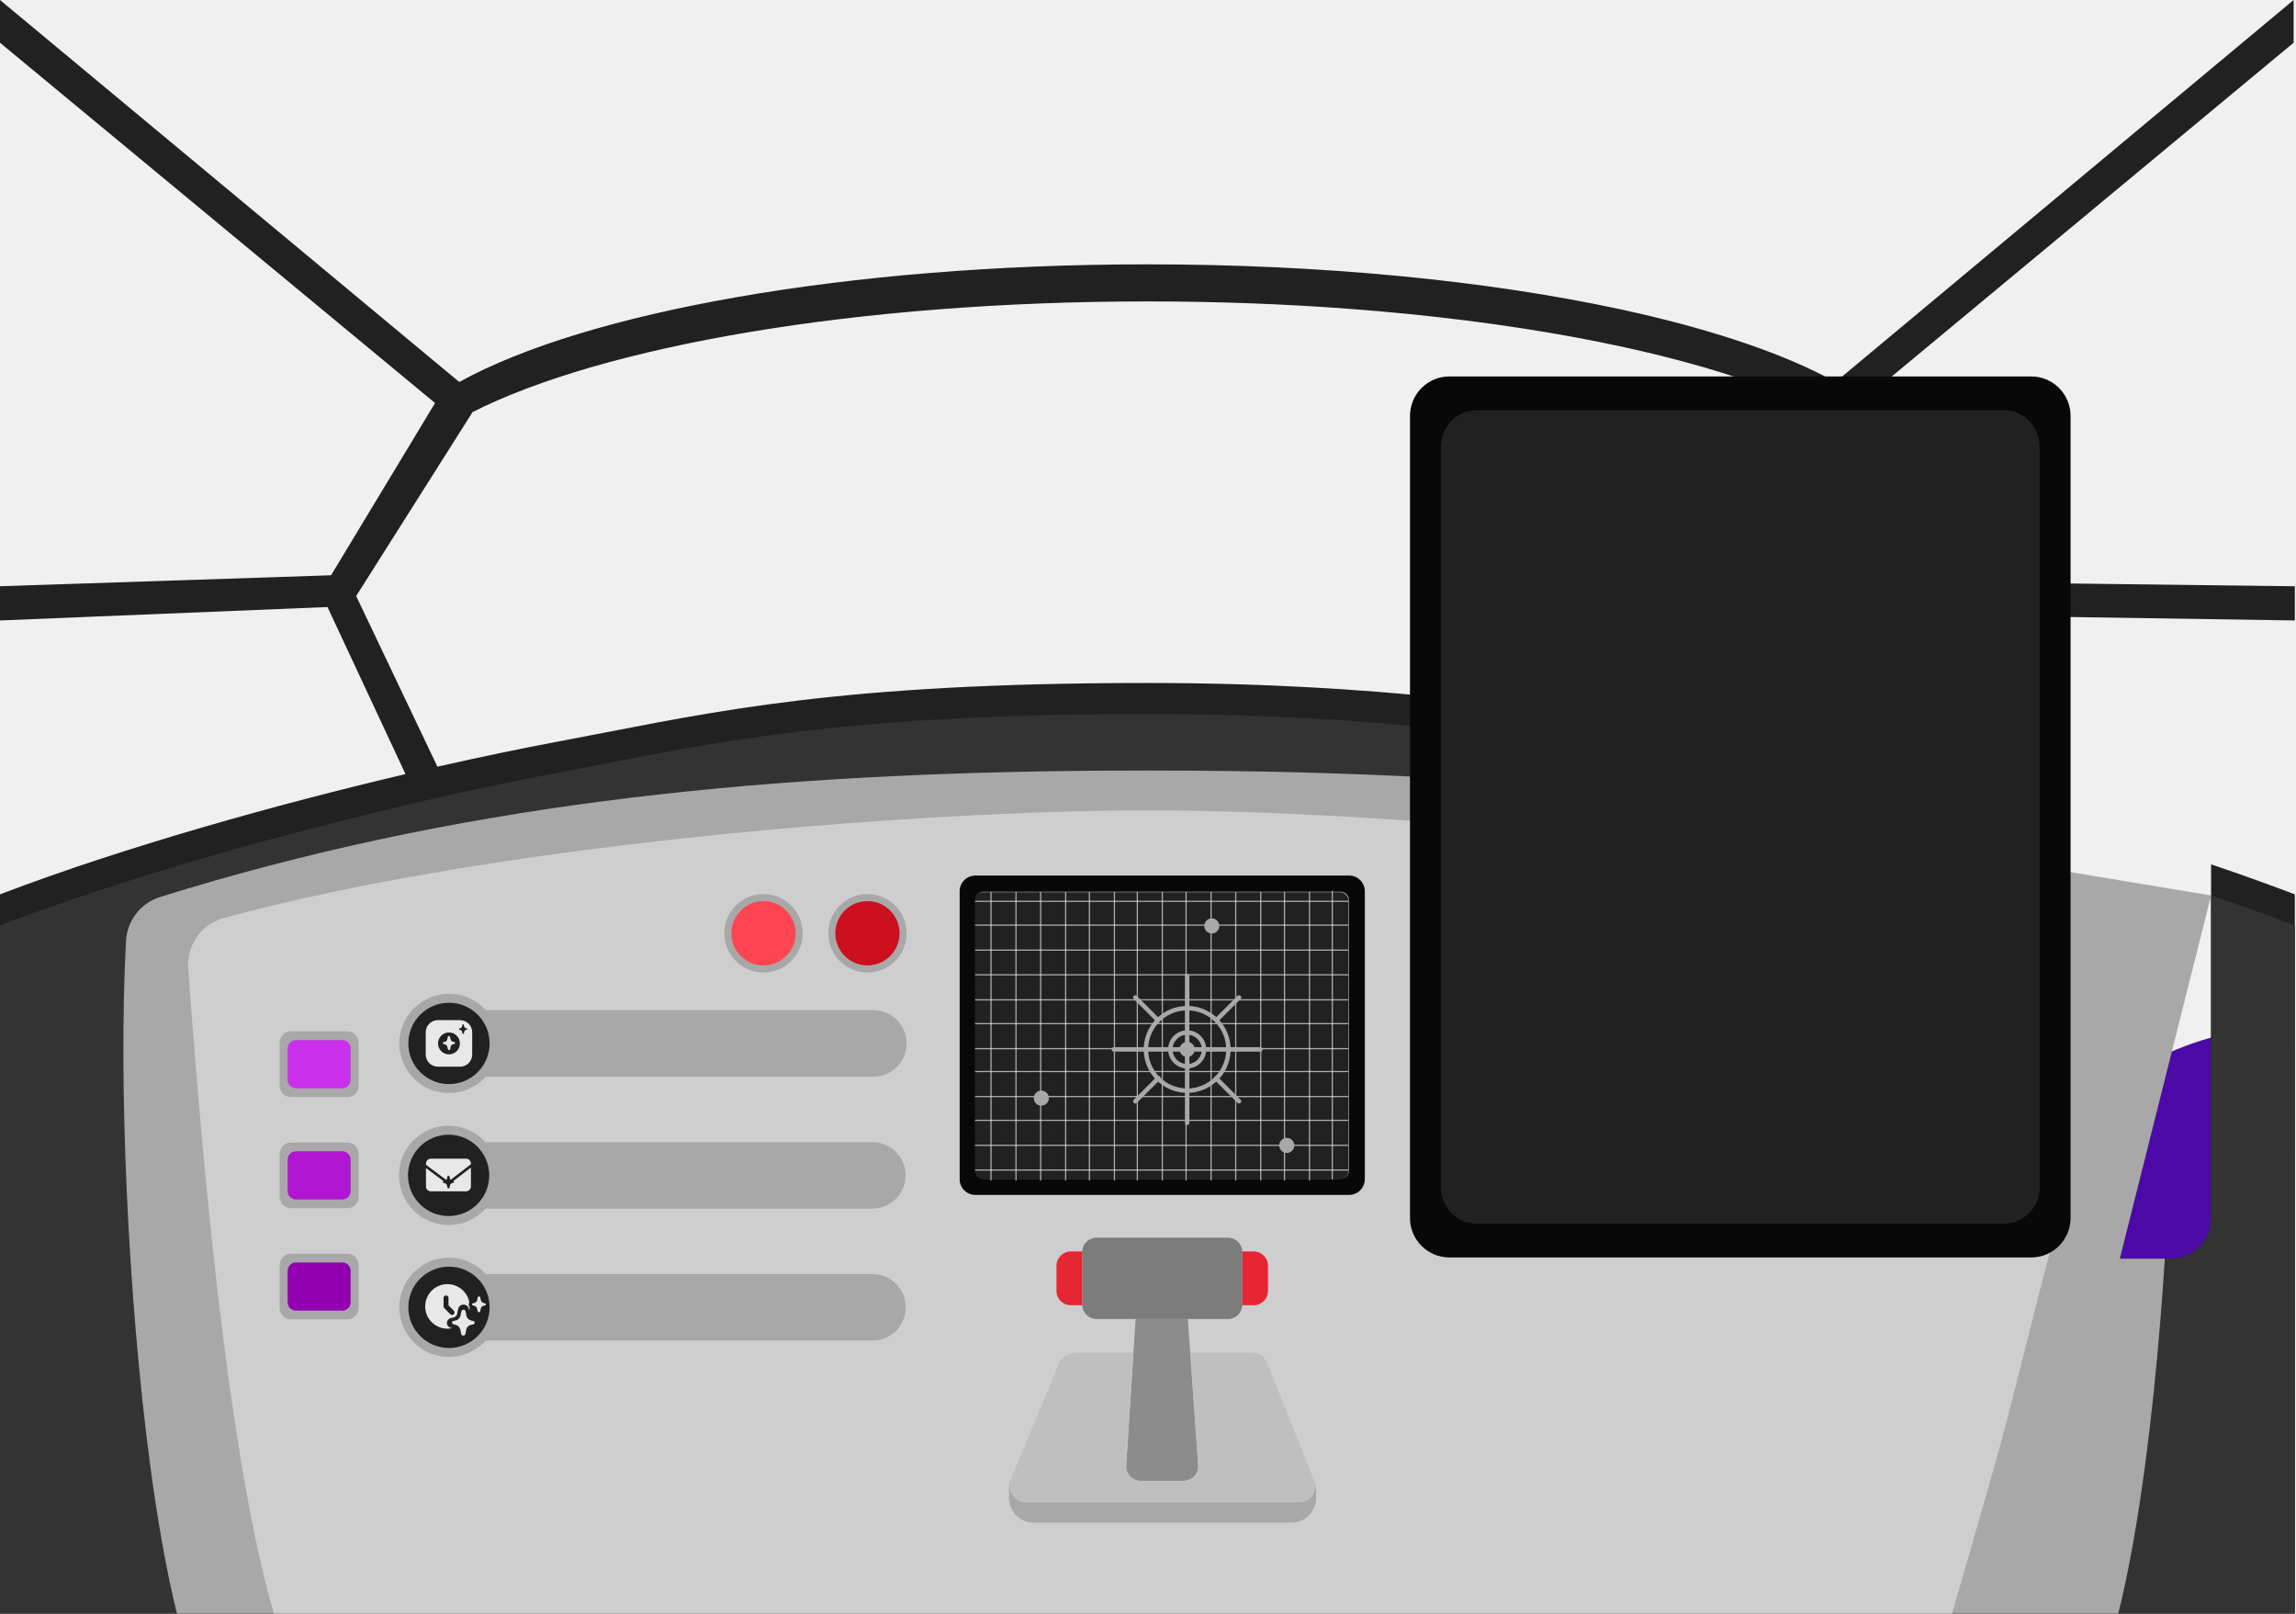
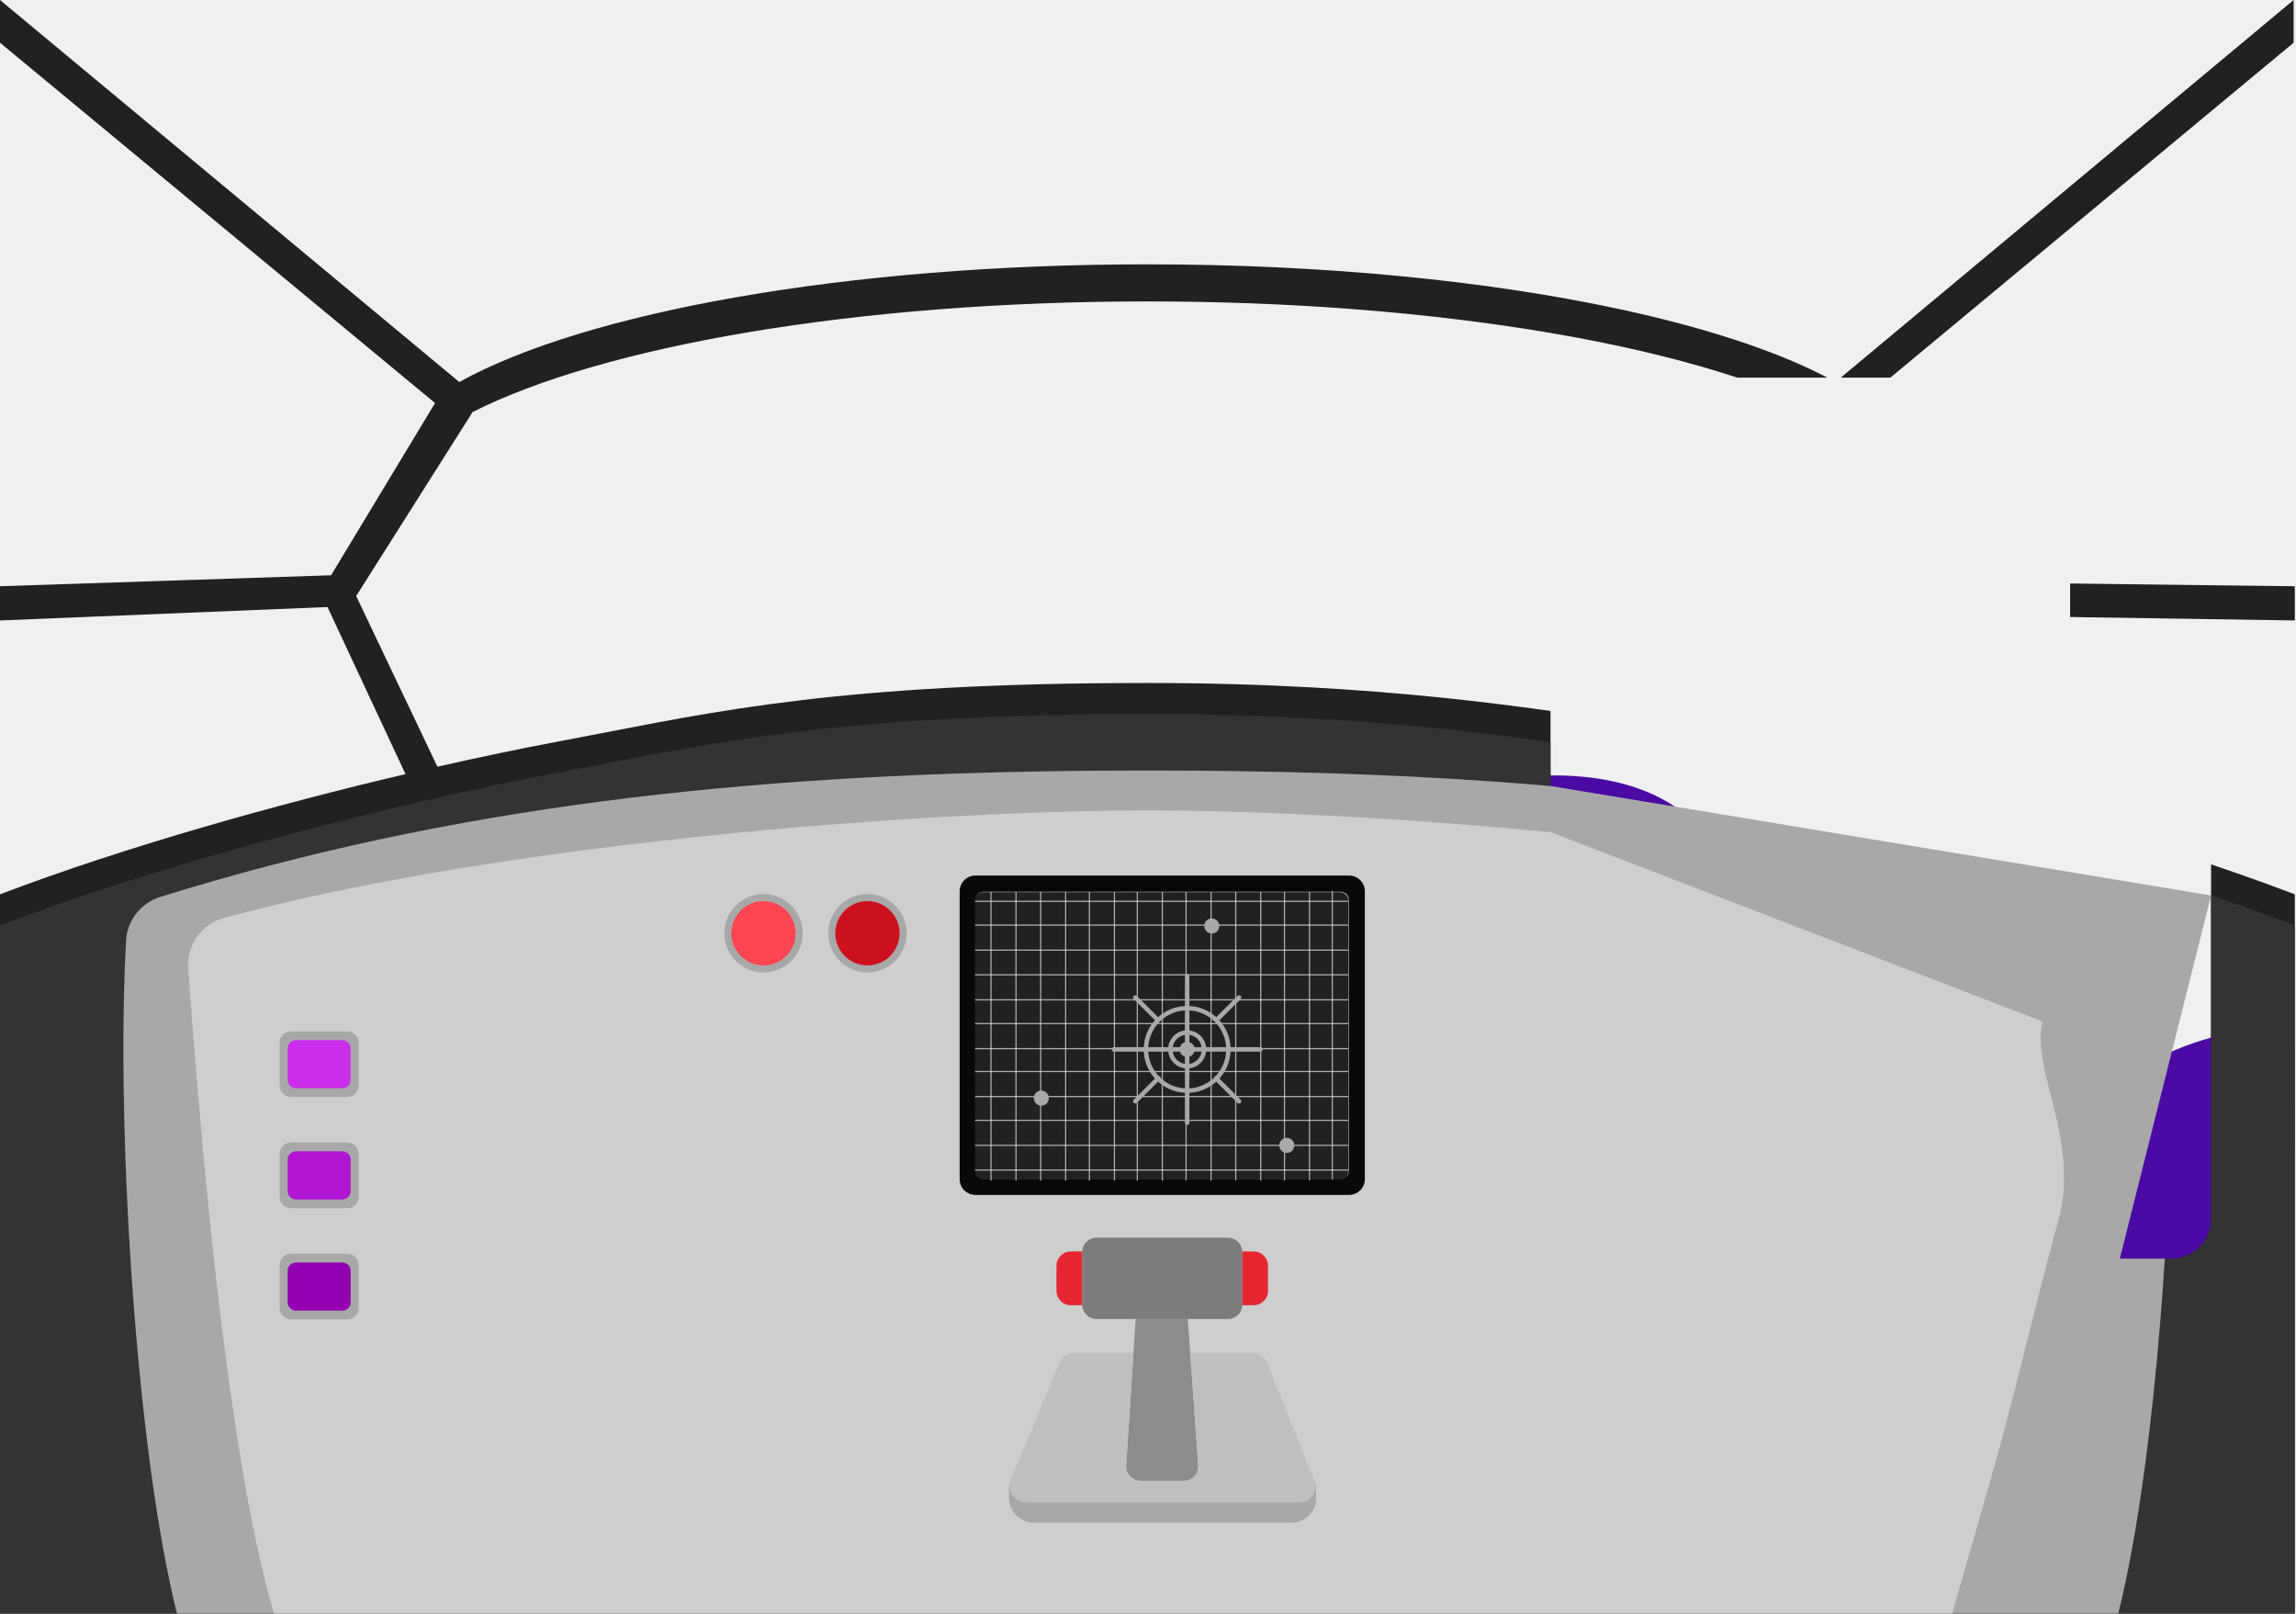
<svg xmlns="http://www.w3.org/2000/svg" width="1920" height="1349" viewBox="0 0 1920 1349" fill="none">
  <g clip-path="url(#clip0_557_145)">
    <path d="M1419.45 853.579C1389.84 894.269 1344.22 920.019 1296.59 937.209C1291.24 939.139 1285.86 940.969 1280.49 942.689C1234.73 957.349 1187.2 966.099 1141.33 980.199C1133.77 982.519 1126.26 984.989 1118.81 987.649C1109.32 991.039 1099.88 994.809 1090.61 998.999C1069.13 1008.72 1048.56 1020.67 1030.49 1035.3C1025.28 1039.5 1020.28 1043.93 1015.52 1048.6C1011.8 1044.04 1008.17 1039.42 1004.6 1034.75C995.773 1023.19 987.408 1011.26 979.522 998.999C976.653 994.539 973.845 990.039 971.116 985.499H1121.09C1124.95 985.499 1128.08 982.369 1128.08 978.499V891.289C1132.52 889.899 1136.93 888.489 1141.33 887.049C1191.91 870.449 1239.74 849.479 1278.39 813.459C1290.37 802.279 1301.81 784.559 1293.01 770.729C1285.66 759.189 1269.22 758.809 1255.61 760.099C1217.09 763.749 1178.86 770.359 1141.33 779.769C1136.9 780.879 1132.48 782.029 1128.08 783.209V752.499C1128.08 748.629 1124.95 745.499 1121.09 745.499H969.797C981.281 741.119 992.715 736.589 1004.14 731.999C1045.78 715.259 1087.15 697.659 1129.07 682.919C1166.41 669.789 1204.21 658.939 1243.04 652.989C1255.65 651.059 1268.37 649.649 1281.21 648.839C1286.29 648.519 1291.42 648.319 1296.59 648.279C1333.27 647.919 1371.39 654.719 1400.54 674.349C1409.87 680.629 1418.27 688.219 1425.42 697.299C1438.3 713.679 1445.33 733.249 1447.38 753.699C1450.84 788.189 1440.12 825.179 1419.45 853.579Z" fill="#4B0AA5" />
    <path d="M1278.39 813.46C1239.74 849.48 1191.91 870.45 1141.33 887.05C1136.93 888.49 1132.52 889.9 1128.09 891.29V783.21C1132.48 782.03 1136.9 780.88 1141.33 779.77C1178.86 770.36 1217.09 763.75 1255.61 760.1C1269.22 758.81 1285.66 759.19 1293.01 770.73C1301.82 784.56 1290.37 802.28 1278.39 813.46Z" fill="#3A008B" />
    <path d="M1918.66 957.989C1827.63 1131.02 1646.14 1249 1437.13 1249C1429.5 1249 1421.9 1248.84 1414.34 1248.53C1496.13 1211.37 1569.15 1154.77 1624.9 1084.27C1679.78 1014.88 1721.59 929.619 1799.29 887.329C1835.85 867.429 1876.66 859.229 1918.44 855.869L1918.66 957.989Z" fill="#4B0AA5" />
    <path d="M1665.19 210.77L1614.91 252.7L1539.33 315.71H1580.79L1668.6 242.79L1691.46 223.82L1918 35.72V0L1665.19 210.77ZM1917.67 490.12L1869.28 489.53L1799.19 488.66H1799.18L1731.1 487.82V515.86L1917.73 518.71L1919 518.73V490.14L1917.67 490.12ZM1918.22 747.39C1910.76 744.57 1903.21 741.75 1895.54 738.96C1880.36 733.42 1864.8 727.97 1848.98 722.63V1019.29C1848.98 1037.52 1834.21 1052.29 1815.99 1052.29H1329.57C1325.73 1052.29 1322.05 1051.64 1318.62 1050.43C1305.79 1045.92 1296.58 1033.68 1296.58 1019.29V594.41C1237.65 586.06 1171.64 578.77 1095.61 574.63C1053.48 572.33 1008.27 571 959.5 571C942.259 571 925.718 571.11 909.806 571.31C675.678 574.34 579.668 598.8 465.408 620.21C436.283 625.67 402.47 632.68 365.789 640.99L297.845 498.31L394.794 345.13L394.664 344.76C503.568 289.5 715.677 252 959.5 252C1017.33 252 1073.38 254.11 1126.69 258.07C1195.73 263.19 1260.17 271.41 1317.95 282.15C1368.44 291.54 1413.83 302.85 1452.75 315.71H1528.13C1526.73 314.98 1525.32 314.25 1523.88 313.52C1481.79 292.25 1424.39 273.61 1355.76 258.75C1300.46 246.77 1237.86 237.24 1170.11 230.76C1104.12 224.43 1033.26 221 959.5 221C707.501 221 489.385 261.06 384.06 319.37L0 0V35.72L360.402 334.13L363.811 336.96L276.856 480.95L0 490.14V518.73L273.857 507.5L339.083 647.17C231.639 672.46 104.755 707.8 0 747.69V1349H1919V747.69C1918.74 747.59 1918.48 747.49 1918.22 747.39ZM1128.08 752.5V978.5C1128.08 982.37 1124.94 985.5 1121.09 985.5H822.741C818.873 985.5 815.745 982.37 815.745 978.5V752.5C815.745 748.63 818.873 745.5 822.741 745.5H1121.09C1124.94 745.5 1128.08 748.63 1128.08 752.5Z" fill="#212121" />
    <path d="M1918.27 773.41C1896.02 764.95 1872.79 756.67 1848.98 748.63V1019.29C1848.98 1037.52 1834.21 1052.29 1815.99 1052.29H1329.57C1325.73 1052.29 1322.05 1051.64 1318.62 1050.43C1305.79 1045.92 1296.58 1033.68 1296.58 1019.29V620.41C1221.08 609.72 1133.97 600.75 1029.05 597.93C1006.7 597.32 983.538 597 959.5 597C940.12 597 921.62 597.13 903.909 597.39C674.059 600.75 578.709 624.99 465.408 646.21C346.839 668.42 150.562 716.36 0 773.69V1349H1919V773.69C1918.76 773.6 1918.51 773.51 1918.27 773.41ZM1128.08 752.5V978.5C1128.08 982.37 1124.94 985.5 1121.09 985.5H822.741C818.873 985.5 815.745 982.37 815.745 978.5V752.5C815.745 748.63 818.873 745.5 822.741 745.5H1121.09C1124.94 745.5 1128.08 748.63 1128.08 752.5Z" fill="#333333" />
    <path d="M1848.98 748.63L1697.35 723.51L1400.54 674.35L1296.58 657.13C1278.83 655.6 1260.98 654.22 1243.04 652.99C1151.54 646.71 1057.44 644.17 959.499 644.17C946.986 644.17 934.542 644.21 922.149 644.3C913.603 644.36 905.088 644.44 896.602 644.54C622.905 647.81 378.312 673.68 133.969 749.89C117.748 754.95 106.334 769.52 105.394 786.5C98.987 902.29 106.713 1083.5 125.574 1224.91C131.85 1271.98 139.366 1314.63 148.002 1349H1771.38C1780.01 1314.63 1787.52 1271.98 1793.8 1224.91C1798.88 1186.87 1803.15 1145.95 1806.54 1104.2C1807.95 1086.99 1809.21 1069.64 1810.31 1052.29H1772.68L1816.2 879.07L1848.98 748.63ZM1128.08 752.5V978.5C1128.08 982.37 1124.94 985.5 1121.09 985.5H822.741C818.873 985.5 815.744 982.37 815.744 978.5V752.5C815.744 748.63 818.873 745.5 822.741 745.5H1121.09C1124.94 745.5 1128.08 748.63 1128.08 752.5Z" fill="#A8A8A8" />
    <path d="M1723.03 951.56C1716.39 913.16 1701.58 879.79 1708.11 854L1569.21 800.56L1447.38 753.7L1296.59 695.69C1238.13 690.09 1181.39 685.87 1129.08 682.92C1063.92 679.23 1005.64 677.5 959.503 677.5C939.734 677.5 917.745 677.82 893.937 678.46C703.906 683.67 398.406 710.23 187.335 767.42C168.535 772.51 155.972 790.22 157.381 809.66C165.477 921.69 179.579 1090.77 202.128 1224.91C210.024 1271.87 218.959 1314.55 229.024 1349H1632.39C1639.37 1325.14 1652.52 1279.5 1668.07 1224.91C1670.74 1215.55 1673.62 1204.95 1676.63 1193.52C1687.87 1150.91 1701.04 1096.77 1712.69 1052.29C1715.61 1041.14 1718.44 1030.6 1721.11 1021C1727.91 996.56 1726.77 973.26 1723.03 951.56ZM815.748 752.5C815.748 748.63 818.877 745.5 822.744 745.5H1121.09C1124.95 745.5 1128.09 748.63 1128.09 752.5V978.5C1128.09 982.37 1124.95 985.5 1121.09 985.5H822.744C818.877 985.5 815.748 982.37 815.748 978.5V752.5Z" fill="#CECECE" />
    <path d="M1128.18 732H815.633C808.377 732 802.5 737.89 802.5 745.15V985.85C802.5 993.11 808.377 999 815.633 999H1128.18C1135.44 999 1141.32 993.11 1141.32 985.85V745.15C1141.32 737.89 1135.44 732 1128.18 732ZM1128.08 978.5C1128.08 982.37 1124.94 985.5 1121.08 985.5H822.739C818.871 985.5 815.743 982.37 815.743 978.5V752.5C815.743 748.63 818.871 745.5 822.739 745.5H1121.08C1124.94 745.5 1128.08 748.63 1128.08 752.5V978.5Z" fill="#080808" />
    <path d="M1038.88 1046.75V1090.75C1038.88 1090.92 1038.88 1091.08 1038.86 1091.25C1038.61 1097.62 1033.31 1102.75 1026.88 1102.75H916.939C910.512 1102.75 905.215 1097.62 904.965 1091.25C904.945 1091.08 904.945 1090.92 904.945 1090.75V1046.75C904.945 1046.58 904.945 1046.42 904.965 1046.25C905.215 1039.88 910.512 1034.75 916.939 1034.75H1026.88C1033.31 1034.75 1038.61 1039.88 1038.86 1046.25C1038.88 1046.42 1038.88 1046.58 1038.88 1046.75Z" fill="#7C7C7C" />
    <path class="mancheLight" d="M904.95 1090.75C904.95 1090.92 904.95 1091.08 904.97 1091.25H895.455C888.858 1091.25 883.461 1085.85 883.461 1079.25V1058.25C883.461 1051.65 888.858 1046.25 895.455 1046.25H904.97C904.95 1046.42 904.95 1046.58 904.95 1046.75V1090.75Z" fill="#E62633" />
    <path class="mancheLight" d="M1060.37 1058.25V1079.25C1060.37 1085.85 1054.97 1091.25 1048.37 1091.25H1038.86C1038.88 1091.08 1038.88 1090.92 1038.88 1090.75V1046.75C1038.88 1046.58 1038.88 1046.42 1038.86 1046.25H1048.37C1054.97 1046.25 1060.37 1051.65 1060.37 1058.25Z" fill="#E62633" />
    <path d="M990.026 1238H953.725C946.799 1238 941.311 1232.14 941.751 1225.23L947.838 1131L949.657 1102.75H993.304L995.313 1131L1001.99 1225.15C1002.48 1232.09 996.982 1238 990.026 1238Z" fill="#8C8C8C" />
    <path d="M1086.04 1256H857.761C848.766 1256 842.449 1247.53 844.508 1239.15C844.668 1238.47 844.888 1237.79 845.168 1237.12L885.797 1139.4C887.915 1134.31 892.883 1131 898.39 1131H947.824L941.737 1225.23C941.298 1232.14 946.785 1238 953.711 1238H990.012C996.969 1238 1002.47 1232.09 1001.98 1225.15L995.3 1131H1046.97C1052.55 1131 1057.57 1134.4 1059.64 1139.57L1098.71 1237.29C1098.99 1237.99 1099.21 1238.7 1099.36 1239.4C1101.23 1247.71 1094.94 1256 1086.04 1256Z" fill="#BFBFBF" />
    <path d="M1100.6 1244V1252.46C1100.6 1263.76 1091.36 1273 1080.07 1273H864.318C853.024 1273 843.789 1263.76 843.789 1252.46V1244C843.789 1242.28 844.159 1240.63 844.829 1239.15C842.77 1247.53 849.086 1256 858.082 1256H1086.36C1095.26 1256 1101.55 1247.71 1099.68 1239.4C1100.28 1240.82 1100.61 1242.37 1100.61 1244H1100.6Z" fill="#A8A8A8" />
    <path d="M290.496 862.27H243.27C238.081 862.27 233.875 866.478 233.875 871.669V907.76C233.875 912.951 238.081 917.159 243.27 917.159H290.496C295.684 917.159 299.891 912.951 299.891 907.76V871.669C299.891 866.478 295.684 862.27 290.496 862.27Z" fill="#A8A8A8" />
    <path class="buttonNave" d="M286.237 869.58H247.528C243.664 869.58 240.531 872.714 240.531 876.58V902.84C240.531 906.706 243.664 909.84 247.528 909.84H286.237C290.101 909.84 293.234 906.706 293.234 902.84V876.58C293.234 872.714 290.101 869.58 286.237 869.58Z" fill="#CA2FEB" />
    <path d="M290.496 955.211H243.27C238.081 955.211 233.875 959.419 233.875 964.611V1000.7C233.875 1005.89 238.081 1010.1 243.27 1010.1H290.496C295.684 1010.1 299.891 1005.89 299.891 1000.7V964.611C299.891 959.419 295.684 955.211 290.496 955.211Z" fill="#A8A8A8" />
    <path class="buttonNave2" d="M286.237 962.529H247.528C243.664 962.529 240.531 965.663 240.531 969.529V995.789C240.531 999.655 243.664 1002.79 247.528 1002.79H286.237C290.101 1002.79 293.234 999.655 293.234 995.789V969.529C293.234 965.663 290.101 962.529 286.237 962.529Z" fill="#B015D1" />
    <path d="M290.496 1048.16H243.27C238.081 1048.16 233.875 1052.37 233.875 1057.56V1093.65C233.875 1098.84 238.081 1103.05 243.27 1103.05H290.496C295.684 1103.05 299.891 1098.84 299.891 1093.65V1057.56C299.891 1052.37 295.684 1048.16 290.496 1048.16Z" fill="#A8A8A8" />
    <path class="buttonNave3" d="M286.237 1055.48H247.528C243.664 1055.48 240.531 1058.61 240.531 1062.48V1088.74C240.531 1092.61 243.664 1095.74 247.528 1095.74H286.237C290.101 1095.74 293.234 1092.61 293.234 1088.74V1062.48C293.234 1058.61 290.101 1055.48 286.237 1055.48Z" fill="#9300B2" />
-     <path d="M1698.5 314.711H1212.08C1193.86 314.711 1179.09 329.486 1179.09 347.711V1018.29C1179.09 1036.52 1193.86 1051.29 1212.08 1051.29H1698.5C1716.72 1051.29 1731.49 1036.52 1731.49 1018.29V347.711C1731.49 329.486 1716.72 314.711 1698.5 314.711Z" fill="#080808" />
-     <path d="M1705.66 373.47V992.54C1705.66 1009.37 1692.28 1023.01 1675.76 1023.01H1234.82C1218.3 1023.01 1204.93 1009.37 1204.93 992.54V373.47C1204.93 356.64 1218.31 343 1234.82 343H1675.76C1692.29 343 1705.66 356.64 1705.66 373.47Z" fill="#212121" />
    <path d="M638.47 813.049C656.576 813.049 671.253 798.364 671.253 780.249C671.253 762.134 656.576 747.449 638.47 747.449C620.365 747.449 605.688 762.134 605.688 780.249C605.688 798.364 620.365 813.049 638.47 813.049Z" fill="#A8A8A8" />
    <path d="M638.468 807.129C653.305 807.129 665.334 795.095 665.334 780.249C665.334 765.404 653.305 753.369 638.468 753.369C623.63 753.369 611.602 765.404 611.602 780.249C611.602 795.095 623.63 807.129 638.468 807.129Z" fill="#FF4551" />
    <path d="M725.384 813.049C743.49 813.049 758.167 798.364 758.167 780.249C758.167 762.134 743.49 747.449 725.384 747.449C707.279 747.449 692.602 762.134 692.602 780.249C692.602 798.364 707.279 813.049 725.384 813.049Z" fill="#A8A8A8" />
    <path class="alarm" d="M725.382 807.129C740.219 807.129 752.248 795.095 752.248 780.249C752.248 765.404 740.219 753.369 725.382 753.369C710.544 753.369 698.516 765.404 698.516 780.249C698.516 795.095 710.544 807.129 725.382 807.129Z" fill="#CC101D" />
-     <path d="M729.503 954.881H361.734C346.4 954.881 333.969 967.318 333.969 982.661V982.671C333.969 998.013 346.4 1010.45 361.734 1010.45H729.503C744.837 1010.45 757.268 998.013 757.268 982.671V982.661C757.268 967.318 744.837 954.881 729.503 954.881Z" fill="#A8A8A8" />
-     <path d="M375.142 1024.16C398.05 1024.16 416.621 1005.58 416.621 982.66C416.621 959.74 398.05 941.16 375.142 941.16C352.235 941.16 333.664 959.74 333.664 982.66C333.664 1005.58 352.235 1024.16 375.142 1024.16Z" fill="#A8A8A8" />
-     <path d="M375.146 1016.66C393.914 1016.66 409.129 1001.44 409.129 982.66C409.129 963.882 393.914 948.66 375.146 948.66C356.378 948.66 341.164 963.882 341.164 982.66C341.164 1001.44 356.378 1016.66 375.146 1016.66Z" fill="#212121" />
-     <path d="M393.791 972.779V973.379L376.79 986.399C376.5 986.059 376.29 985.629 376.211 985.169C376.091 984.469 375.931 983.749 375.781 983.339C375.531 982.679 374.431 982.689 374.202 983.359C374.052 983.759 373.922 984.479 373.822 985.179C373.752 985.679 373.542 986.129 373.232 986.489L356.211 973.839V972.779C356.211 970.529 358.05 968.689 360.299 968.689H389.714C391.962 968.689 393.801 970.529 393.801 972.779H393.791Z" fill="#E8E8E8" />
-     <path d="M393.794 976.129V991.919C393.794 994.169 391.954 996.009 389.706 996.009H360.291C358.042 996.009 356.203 994.169 356.203 991.919V976.559L370.975 987.539C370.915 987.559 370.855 987.579 370.806 987.599C370.166 987.859 370.166 988.659 370.816 988.909C371.035 988.989 371.425 989.089 371.855 989.179C372.864 989.409 373.654 990.209 373.844 991.239C373.974 991.929 374.134 992.649 374.284 993.059C374.544 993.719 375.633 993.709 375.873 993.039C376.013 992.649 376.143 991.929 376.243 991.239C376.403 990.139 377.232 989.259 378.322 989.049C378.701 988.979 379.051 988.899 379.241 988.819C379.881 988.569 379.881 987.759 379.231 987.519C379.171 987.499 379.101 987.469 379.021 987.449L393.794 976.139V976.129Z" fill="#E8E8E8" />
-     <path d="M730.412 844.57H361.734C346.4 844.57 333.969 857.008 333.969 872.35V872.36C333.969 887.703 346.4 900.14 361.734 900.14H730.412C745.747 900.14 758.178 887.703 758.178 872.36V872.35C758.178 857.008 745.747 844.57 730.412 844.57Z" fill="#A8A8A8" />
-     <path d="M375.447 913.85C398.355 913.85 416.926 895.269 416.926 872.35C416.926 849.43 398.355 830.85 375.447 830.85C352.539 830.85 333.969 849.43 333.969 872.35C333.969 895.269 352.539 913.85 375.447 913.85Z" fill="#A8A8A8" />
-     <path d="M375.443 906.35C394.211 906.35 409.426 891.127 409.426 872.35C409.426 853.572 394.211 838.35 375.443 838.35C356.675 838.35 341.461 853.572 341.461 872.35C341.461 891.127 356.675 906.35 375.443 906.35Z" fill="#212121" />
-     <path d="M384.791 852.9H366.1C360.553 852.9 356.016 857.44 356.016 862.99V881.69C356.016 887.24 360.553 891.78 366.1 891.78H384.791C390.338 891.78 394.875 887.24 394.875 881.69V862.99C394.875 857.44 390.338 852.9 384.791 852.9ZM375.446 881.5C370.388 881.5 366.29 877.4 366.29 872.34C366.29 867.28 370.388 863.18 375.446 863.18C380.503 863.18 384.601 867.28 384.601 872.34C384.601 877.4 380.503 881.5 375.446 881.5ZM390.438 860.84C390.298 860.9 390.048 860.95 389.778 861.01C389.768 861.01 389.758 861.01 389.748 861.01C388.928 861.17 388.309 861.83 388.189 862.65C388.119 863.17 388.019 863.71 387.919 864C387.739 864.5 386.92 864.51 386.73 864.01C386.62 863.71 386.5 863.16 386.4 862.65C386.26 861.89 385.67 861.28 384.911 861.11C384.591 861.04 384.291 860.96 384.131 860.91C383.641 860.73 383.641 860.12 384.121 859.93C384.271 859.87 384.541 859.81 384.831 859.74C385.63 859.58 386.25 858.93 386.37 858.11C386.37 858.1 386.37 858.09 386.37 858.07C386.45 857.56 386.54 857.04 386.65 856.74C386.82 856.24 387.649 856.24 387.829 856.73C387.949 857.03 388.059 857.58 388.149 858.1C388.289 858.88 388.888 859.5 389.668 859.66C389.968 859.72 390.258 859.79 390.408 859.85C390.897 860.03 390.897 860.63 390.418 860.82L390.438 860.84Z" fill="#E8E8E8" />
-     <path d="M380.12 872.691C379.91 872.771 379.55 872.861 379.14 872.941C379.12 872.941 379.11 872.941 379.09 872.941C377.881 873.171 376.962 874.151 376.792 875.361C376.682 876.131 376.542 876.921 376.392 877.351C376.132 878.091 374.913 878.101 374.633 877.371C374.463 876.921 374.293 876.121 374.143 875.361C373.933 874.231 373.064 873.341 371.944 873.091C371.474 872.981 371.035 872.871 370.795 872.791C370.075 872.521 370.065 871.631 370.785 871.351C371.005 871.261 371.404 871.171 371.834 871.081C373.024 870.841 373.933 869.881 374.103 868.681C374.103 868.661 374.103 868.641 374.103 868.631C374.213 867.871 374.353 867.101 374.513 866.671C374.773 865.941 375.982 865.931 376.262 866.651C376.432 867.101 376.602 867.901 376.742 868.671C376.952 869.831 377.831 870.741 378.98 870.981C379.43 871.071 379.85 871.171 380.08 871.261C380.8 871.521 380.81 872.421 380.09 872.701L380.12 872.691Z" fill="#E8E8E8" />
-     <path d="M729.659 1065.18H361.891C346.556 1065.18 334.125 1077.62 334.125 1092.96V1092.97C334.125 1108.31 346.556 1120.75 361.891 1120.75H729.659C744.993 1120.75 757.425 1108.31 757.425 1092.97V1092.96C757.425 1077.62 744.993 1065.18 729.659 1065.18Z" fill="#A8A8A8" />
-     <path d="M375.447 1134.47C398.355 1134.47 416.926 1115.89 416.926 1092.97C416.926 1070.05 398.355 1051.47 375.447 1051.47C352.539 1051.47 333.969 1070.05 333.969 1092.97C333.969 1115.89 352.539 1134.47 375.447 1134.47Z" fill="#A8A8A8" />
-     <path d="M375.443 1126.97C394.211 1126.97 409.426 1111.75 409.426 1092.97C409.426 1074.19 394.211 1058.97 375.443 1058.97C356.675 1058.97 341.461 1074.19 341.461 1092.97C341.461 1111.75 356.675 1126.97 375.443 1126.97Z" fill="#212121" />
-     <path d="M391.966 1090.55C391.966 1089.93 392.146 1089.34 392.465 1088.83C390.876 1080.16 383.28 1073.6 374.165 1073.6C363.89 1073.6 355.555 1081.94 355.555 1092.22C355.555 1102.5 363.89 1110.84 374.165 1110.84C375.494 1110.84 376.794 1110.7 378.043 1110.44C377.343 1110.25 376.824 1110.09 376.444 1109.95H376.414C374.745 1109.27 373.675 1107.74 373.695 1106.02C373.705 1104.31 374.795 1102.79 376.474 1102.16C376.654 1102.09 376.924 1102 377.353 1101.89C377.783 1101.78 378.373 1101.64 379.212 1101.48C380.792 1101.18 382.031 1099.92 382.291 1098.33C382.661 1096.05 383.03 1094.45 383.41 1093.46C384.04 1091.77 385.699 1090.67 387.628 1090.67H387.638C389.587 1090.67 391.246 1091.79 391.876 1093.51C392.076 1094.05 392.266 1094.77 392.465 1095.69C392.645 1094.73 392.755 1093.74 392.775 1092.74C392.266 1092.14 391.976 1091.37 391.976 1090.55H391.966ZM379.502 1098.74C379.102 1099.14 378.573 1099.34 378.043 1099.34C377.513 1099.34 376.984 1099.14 376.584 1098.74L371.526 1093.68C371.137 1093.29 370.927 1092.77 370.927 1092.22V1085.11C370.927 1083.97 371.846 1083.05 372.986 1083.05C374.125 1083.05 375.045 1083.97 375.045 1085.11V1091.37L379.502 1095.83C380.312 1096.64 380.312 1097.94 379.502 1098.75V1098.74Z" fill="#E8E8E8" />
-     <path d="M378.983 1104.45C379.392 1104.3 380.112 1104.13 380.912 1103.98C383.09 1103.57 384.78 1101.84 385.139 1099.65C385.369 1098.24 385.659 1096.78 385.969 1095.97C386.459 1094.64 388.688 1094.65 389.167 1095.99C389.417 1096.67 389.647 1097.78 389.857 1098.93C389.897 1099.19 389.947 1099.44 389.987 1099.7C390.047 1100.04 390.127 1100.38 390.247 1100.7C390.687 1101.87 391.516 1102.84 392.596 1103.45C393.035 1103.7 393.505 1103.88 394.015 1103.99C394.225 1104.04 394.435 1104.09 394.634 1104.13C395.204 1104.27 395.704 1104.41 396.014 1104.53C397.313 1105.03 397.303 1106.67 395.994 1107.16C395.594 1107.31 394.894 1107.46 394.115 1107.6C393.825 1107.65 393.535 1107.73 393.265 1107.82C392.136 1108.22 391.196 1108.99 390.577 1109.99C390.207 1110.58 389.957 1111.25 389.837 1111.96C389.607 1113.37 389.337 1114.8 389.037 1115.6C388.538 1116.94 386.309 1116.93 385.819 1115.58C385.529 1114.75 385.229 1113.28 384.99 1111.88C384.64 1109.81 383.08 1108.15 381.042 1107.66C380.182 1107.45 379.382 1107.24 378.953 1107.07C377.653 1106.55 377.663 1104.92 378.973 1104.43L378.983 1104.45Z" fill="#E8E8E8" />
-     <path d="M405.758 1091.35C405.508 1091.44 405.078 1091.54 404.609 1091.62C403.249 1091.86 402.2 1092.94 401.98 1094.3C401.84 1095.16 401.67 1096.05 401.49 1096.53C401.18 1097.35 399.821 1097.35 399.511 1096.52C399.331 1096.01 399.151 1095.11 399.002 1094.25C398.782 1092.98 397.832 1091.96 396.573 1091.66C396.043 1091.53 395.553 1091.4 395.283 1091.3C394.484 1090.98 394.494 1089.98 395.283 1089.68C395.533 1089.58 395.983 1089.48 396.473 1089.39C397.812 1089.14 398.852 1088.08 399.071 1086.73C399.211 1085.86 399.391 1084.97 399.581 1084.47C399.881 1083.65 401.25 1083.66 401.55 1084.48C401.73 1084.99 401.91 1085.89 402.05 1086.76C402.26 1088.06 403.239 1089.1 404.529 1089.39C405.028 1089.5 405.498 1089.62 405.758 1089.73C406.558 1090.04 406.548 1091.04 405.758 1091.34V1091.35Z" fill="#E8E8E8" />
    <path d="M1120.6 745.869H822.254C818.39 745.869 815.258 749.003 815.258 752.869V978.869C815.258 982.735 818.39 985.869 822.254 985.869H1120.6C1124.46 985.869 1127.6 982.735 1127.6 978.869V752.869C1127.6 749.003 1124.46 745.869 1120.6 745.869Z" fill="#212121" />
    <g opacity="0.7">
      <path d="M951.062 745.75V987" stroke="#E8E8E8" stroke-miterlimit="10" />
      <path d="M971.977 745.75V987" stroke="#E8E8E8" stroke-miterlimit="10" />
      <path d="M991.844 745.75V987" stroke="#E8E8E8" stroke-miterlimit="10" />
      <path d="M1012.75 745.75V987" stroke="#E8E8E8" stroke-miterlimit="10" />
      <path d="M1033.36 745.75V987" stroke="#E8E8E8" stroke-miterlimit="10" />
      <path d="M1054.27 745.75V987" stroke="#E8E8E8" stroke-miterlimit="10" />
      <path d="M1074.14 745.75V987" stroke="#E8E8E8" stroke-miterlimit="10" />
      <path d="M1095.05 745.75V987" stroke="#E8E8E8" stroke-miterlimit="10" />
      <path d="M1114.12 744.75V986" stroke="#E8E8E8" stroke-miterlimit="10" />
      <path d="M828.719 745.75V987" stroke="#E8E8E8" stroke-miterlimit="10" />
      <path d="M849.625 745.75V987" stroke="#E8E8E8" stroke-miterlimit="10" />
      <path d="M870.25 745.75V987" stroke="#E8E8E8" stroke-miterlimit="10" />
      <path d="M891.148 745.75V987" stroke="#E8E8E8" stroke-miterlimit="10" />
      <path d="M911.023 745.75V987" stroke="#E8E8E8" stroke-miterlimit="10" />
      <path d="M931.938 745.75V987" stroke="#E8E8E8" stroke-miterlimit="10" />
    </g>
    <g opacity="0.7">
      <path d="M815.375 876.701H1127.46" stroke="#E8E8E8" stroke-miterlimit="10" />
      <path d="M815.375 855.791H1127.46" stroke="#E8E8E8" stroke-miterlimit="10" />
      <path d="M815.375 835.9H1127.46" stroke="#E8E8E8" stroke-miterlimit="10" />
      <path d="M815.375 814.98H1127.46" stroke="#E8E8E8" stroke-miterlimit="10" />
      <path d="M815.375 794.361H1127.46" stroke="#E8E8E8" stroke-miterlimit="10" />
      <path d="M815.375 773.441H1127.46" stroke="#E8E8E8" stroke-miterlimit="10" />
      <path d="M815.375 753.561H1127.46" stroke="#E8E8E8" stroke-miterlimit="10" />
      <path d="M815.375 978.191H1127.46" stroke="#E8E8E8" stroke-miterlimit="10" />
      <path d="M815.375 957.561H1127.46" stroke="#E8E8E8" stroke-miterlimit="10" />
      <path d="M815.375 936.65H1127.46" stroke="#E8E8E8" stroke-miterlimit="10" />
      <path d="M815.375 916.76H1127.46" stroke="#E8E8E8" stroke-miterlimit="10" />
      <path d="M815.375 895.85H1127.46" stroke="#E8E8E8" stroke-miterlimit="10" />
    </g>
    <path class="locateGps2" d="M870.783 924.39C874.266 924.39 877.09 921.564 877.09 918.08C877.09 914.595 874.266 911.77 870.783 911.77C867.3 911.77 864.477 914.595 864.477 918.08C864.477 921.564 867.3 924.39 870.783 924.39Z" fill="#A8A8A8" />
    <path class="locateGps3" d="M1076.06 963.931C1079.54 963.931 1082.36 961.105 1082.36 957.621C1082.36 954.136 1079.54 951.311 1076.06 951.311C1072.57 951.311 1069.75 954.136 1069.75 957.621C1069.75 961.105 1072.57 963.931 1076.06 963.931Z" fill="#A8A8A8" />
    <path class="locateGps" d="M1013.37 780.44C1016.85 780.44 1019.68 777.615 1019.68 774.13C1019.68 770.645 1016.85 767.82 1013.37 767.82C1009.89 767.82 1007.06 770.645 1007.06 774.13C1007.06 777.615 1009.89 780.44 1013.37 780.44Z" fill="#A8A8A8" />
    <path class="Location" d="M992.76 883.649C996.243 883.649 999.067 880.824 999.067 877.339C999.067 873.854 996.243 871.029 992.76 871.029C989.277 871.029 986.453 873.854 986.453 877.339C986.453 880.824 989.277 883.649 992.76 883.649Z" fill="#A8A8A8" />
    <path class="Location" d="M992.762 891.43C1000.54 891.43 1006.85 885.122 1006.85 877.34C1006.85 869.558 1000.54 863.25 992.762 863.25C984.985 863.25 978.68 869.558 978.68 877.34C978.68 885.122 984.985 891.43 992.762 891.43Z" stroke="#A8A8A8" stroke-width="3.71" stroke-linecap="round" stroke-linejoin="round" />
    <path class="Location" d="M992.763 911.84C1011.81 911.84 1027.25 896.394 1027.25 877.34C1027.25 858.286 1011.81 842.84 992.763 842.84C973.719 842.84 958.281 858.286 958.281 877.34C958.281 896.394 973.719 911.84 992.763 911.84Z" stroke="#A8A8A8" stroke-width="3.71" stroke-linecap="round" stroke-linejoin="round" />
    <path class="Location" d="M992.766 815.971V938.711" stroke="#A8A8A8" stroke-width="3.71" stroke-linecap="round" stroke-linejoin="round" />
    <path class="Location" d="M931.422 877.34H1054.09" stroke="#A8A8A8" stroke-width="3.71" stroke-linecap="round" stroke-linejoin="round" />
    <path class="Location" d="M1016.96 901.551L1036.13 920.731" stroke="#A8A8A8" stroke-width="3.71" stroke-linecap="round" stroke-linejoin="round" />
    <path class="Location" d="M949.383 833.939L967.863 852.429" stroke="#A8A8A8" stroke-width="3.71" stroke-linecap="round" stroke-linejoin="round" />
    <path class="Location" d="M1017.46 852.619L1036.13 833.939" stroke="#A8A8A8" stroke-width="3.71" stroke-linecap="round" stroke-linejoin="round" />
    <path class="Location" d="M949.383 920.729L968.743 901.359" stroke="#A8A8A8" stroke-width="3.71" stroke-linecap="round" stroke-linejoin="round" />
  </g>
  <defs>
    <clipPath id="clip0_557_145">
      <rect width="1920" height="1349" fill="white" />
    </clipPath>
  </defs>
</svg>
